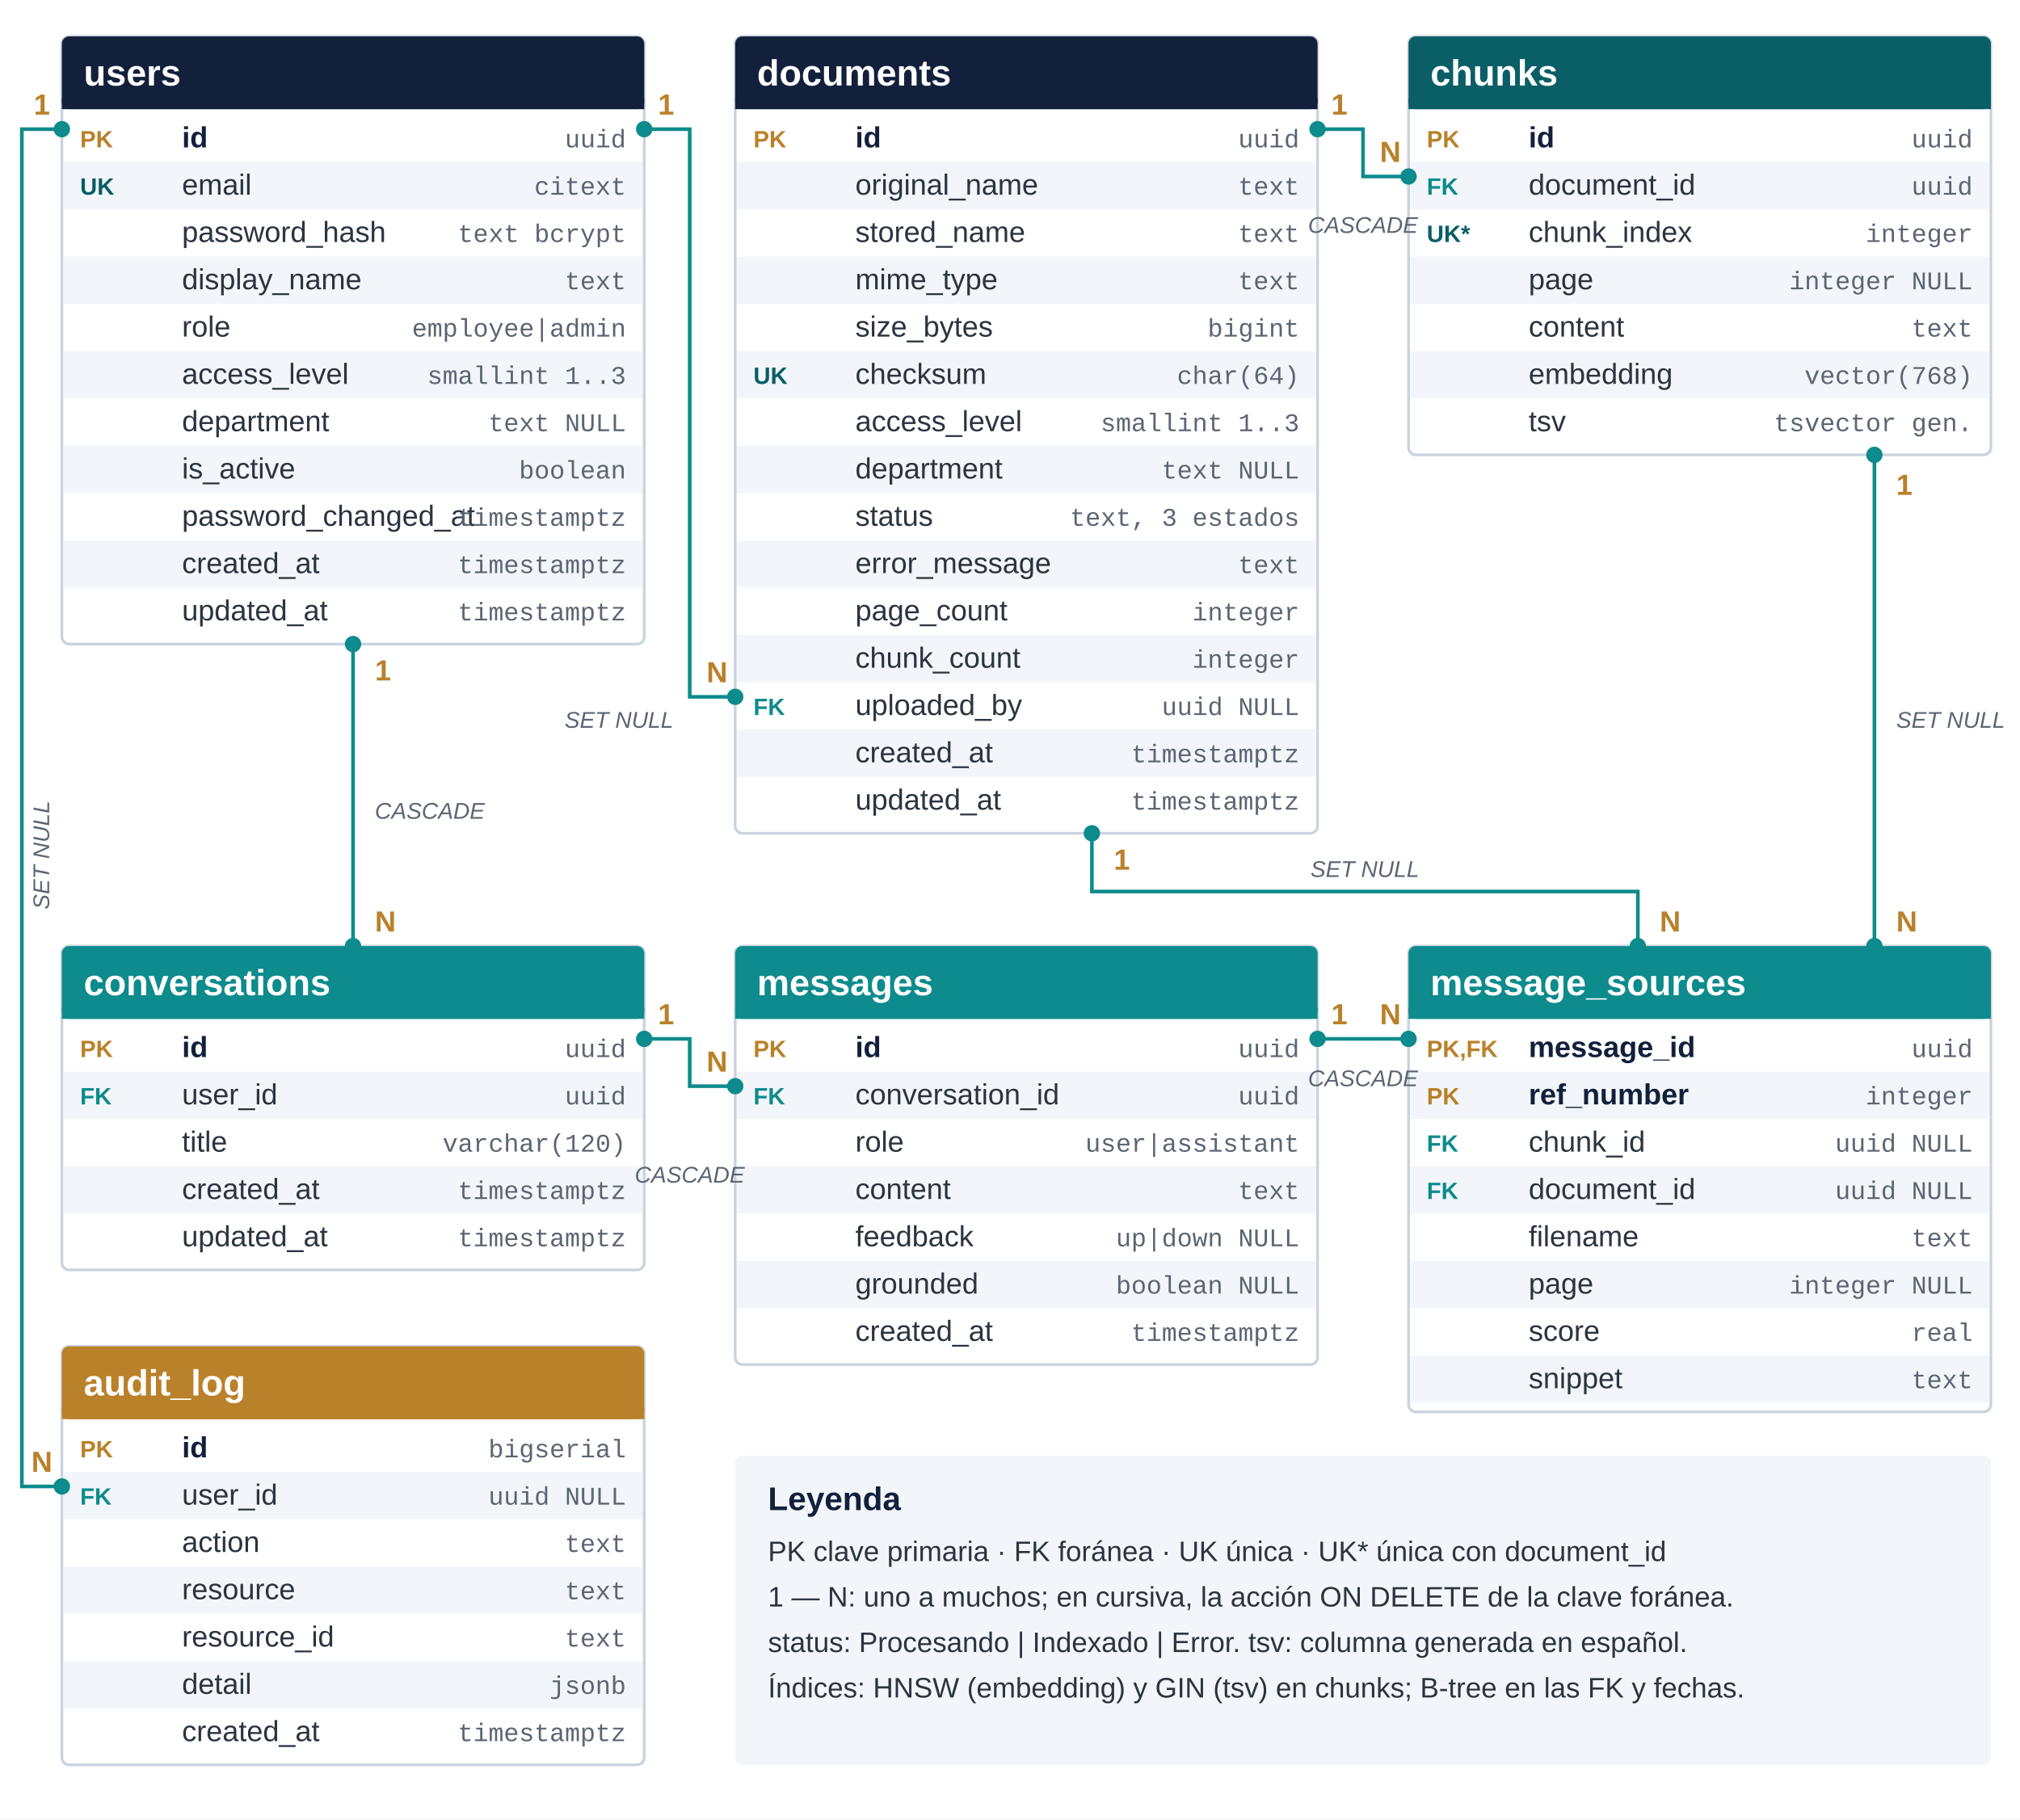
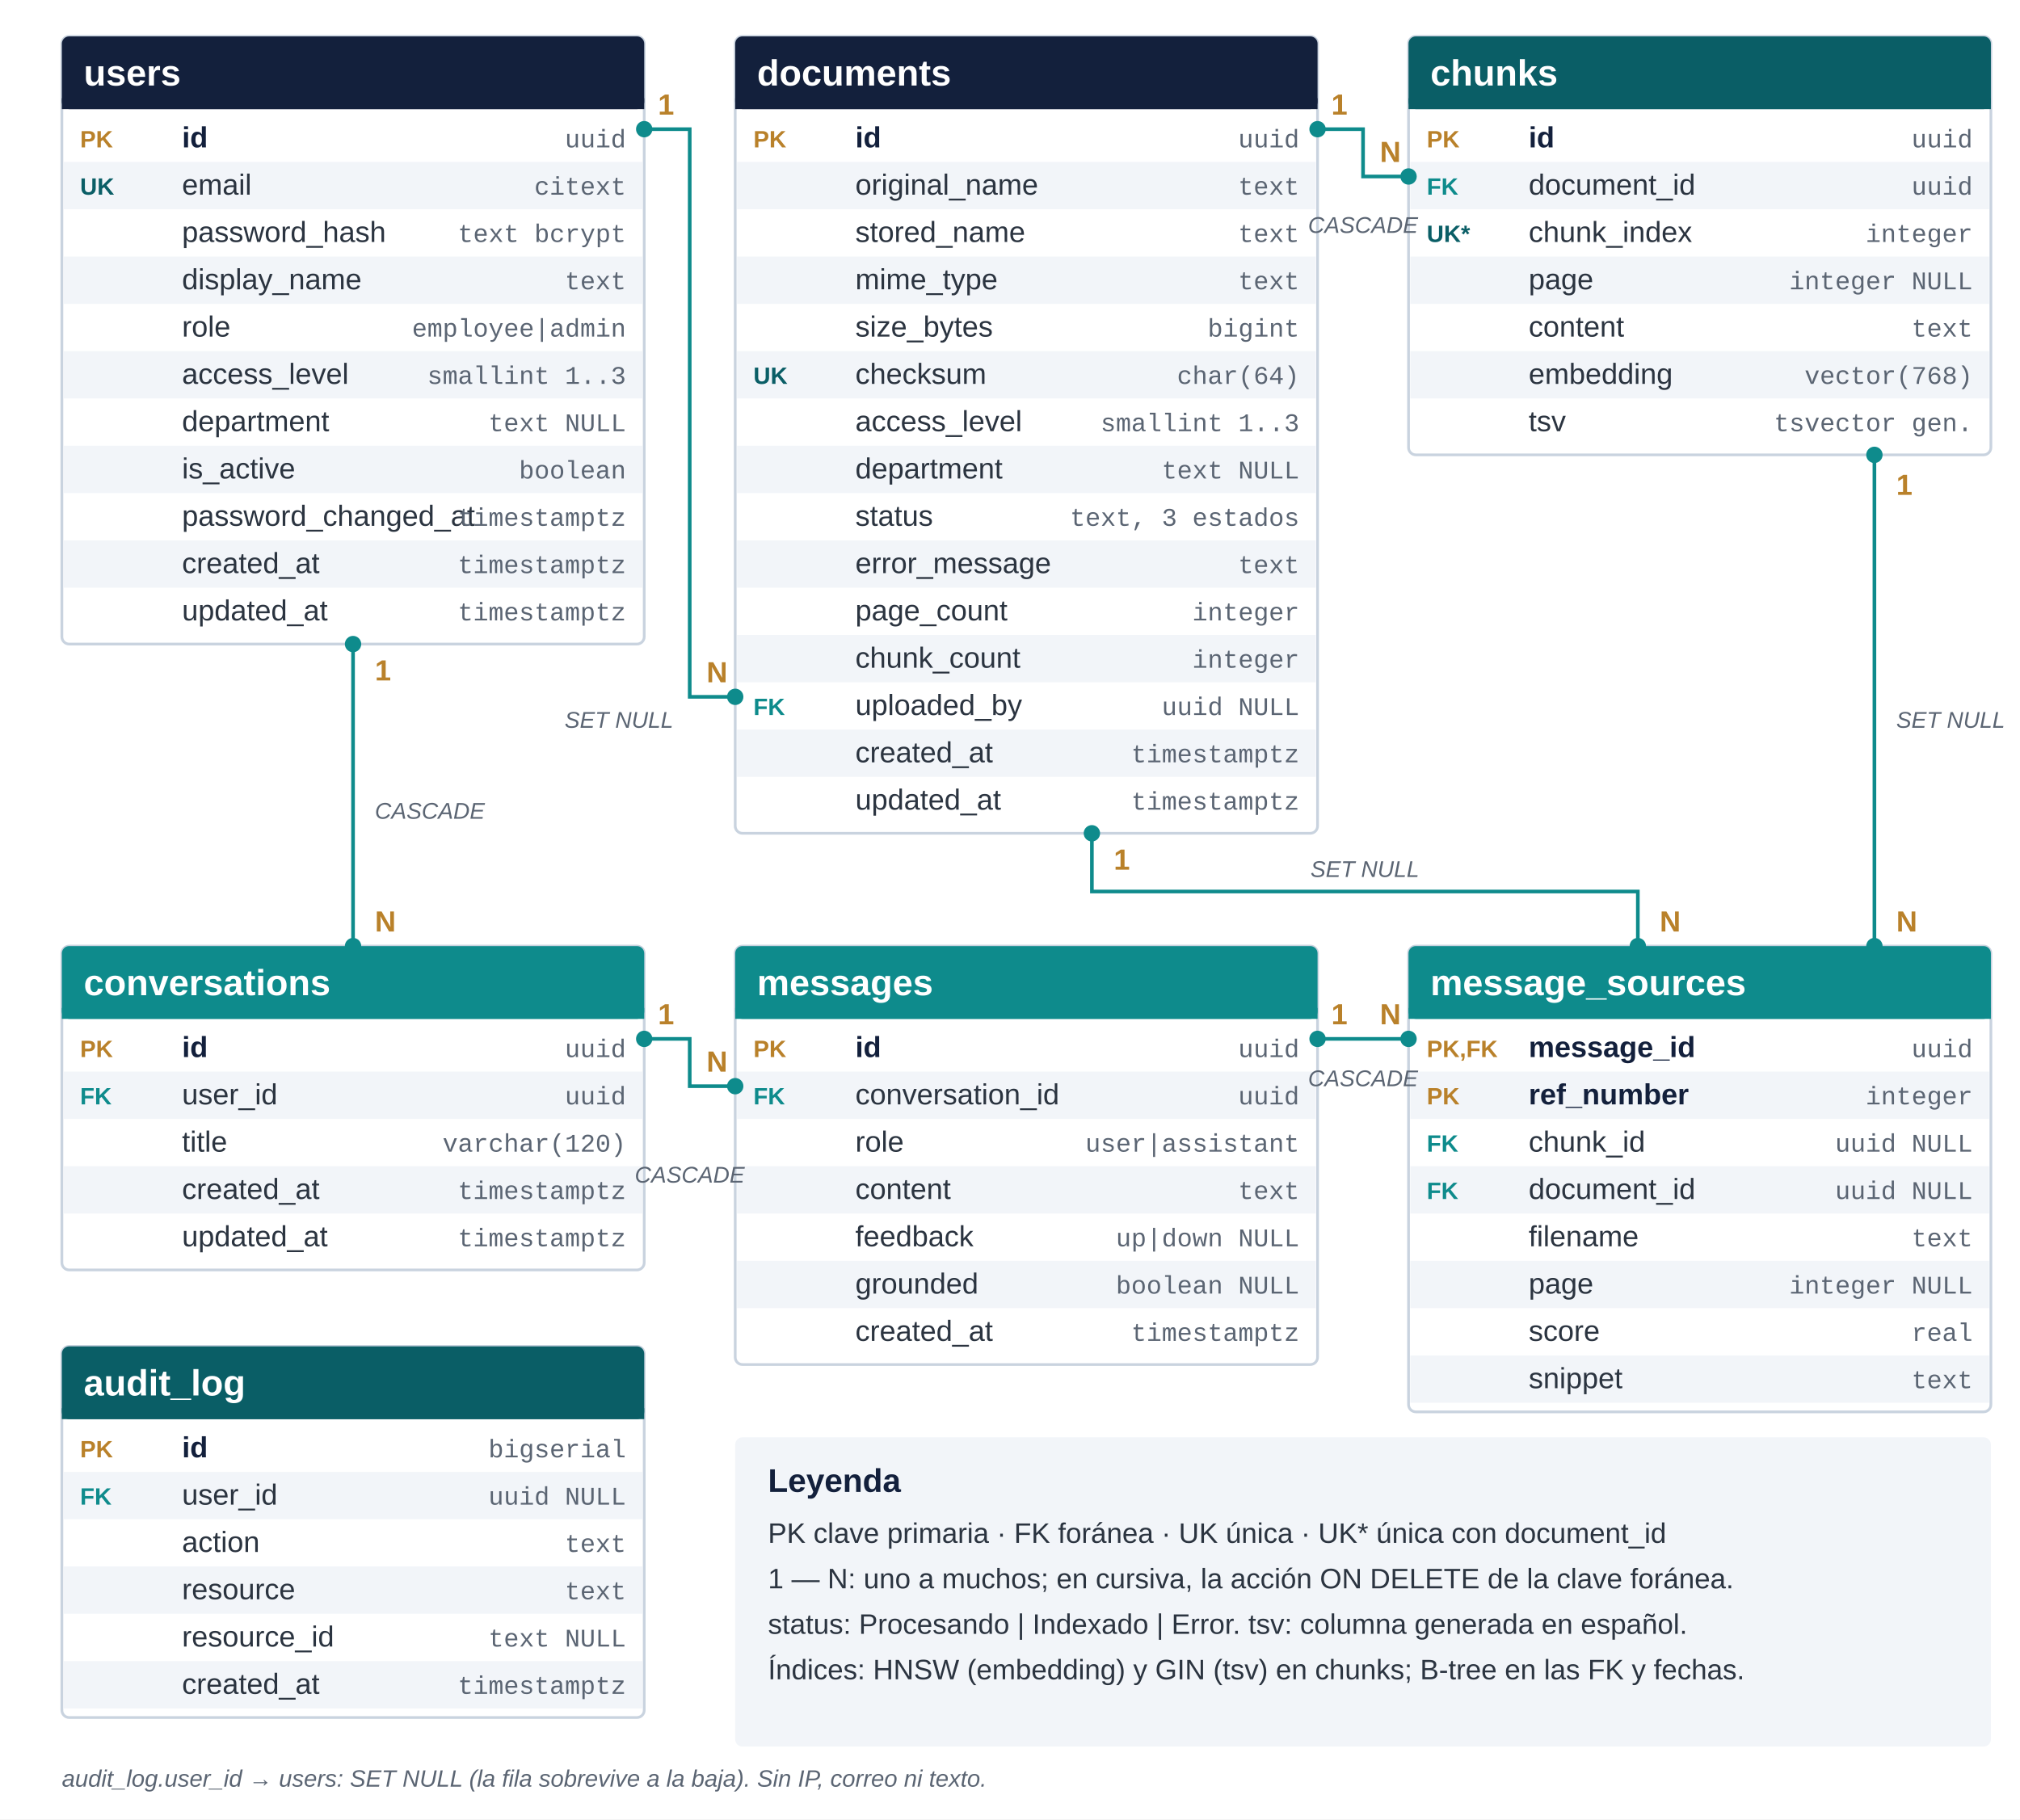
<svg xmlns="http://www.w3.org/2000/svg" viewBox="0 0 1110 1000" width="1110" height="1000">
  <defs>
    <marker id="ah-0a5e66" viewBox="0 0 10 10" refX="9" refY="5" markerWidth="7" markerHeight="7" orient="auto-start-reverse">
      <path d="M0 0 L10 5 L0 10 z" fill="#0a5e66" />
    </marker>
    <marker id="ah-b9812a" viewBox="0 0 10 10" refX="9" refY="5" markerWidth="7" markerHeight="7" orient="auto-start-reverse">
      <path d="M0 0 L10 5 L0 10 z" fill="#b9812a" />
    </marker>
    <marker id="ah-5b6573" viewBox="0 0 10 10" refX="9" refY="5" markerWidth="7" markerHeight="7" orient="auto-start-reverse">
      <path d="M0 0 L10 5 L0 10 z" fill="#5b6573" />
    </marker>
    <marker id="ah-0e8b8c" viewBox="0 0 10 10" refX="9" refY="5" markerWidth="7" markerHeight="7" orient="auto-start-reverse">
      <path d="M0 0 L10 5 L0 10 z" fill="#0e8b8c" />
    </marker>
    <marker id="ah-13203c" viewBox="0 0 10 10" refX="9" refY="5" markerWidth="7" markerHeight="7" orient="auto-start-reverse">
      <path d="M0 0 L10 5 L0 10 z" fill="#13203c" />
    </marker>
  </defs>
  <rect width="100%" height="100%" fill="#ffffff" />
  <rect x="34" y="20" width="320" height="334" rx="4" fill="#ffffff" stroke="#c9d3df" stroke-width="1.5" />
  <rect x="34" y="20" width="320" height="40" rx="4" fill="#13203c" />
  <rect x="34" y="54" width="320" height="6" fill="#13203c" />
  <text x="46" y="47" font-family="Calibri, Carlito, Arial, sans-serif" font-size="20" fill="#ffffff" font-weight="bold" text-anchor="start">users</text>
  <text x="44" y="81" font-family="Calibri, Carlito, Arial, sans-serif" font-size="13" fill="#b9812a" font-weight="bold" text-anchor="start">PK</text>
  <text x="100" y="81" font-family="Calibri, Carlito, Arial, sans-serif" font-size="16" fill="#13203c" font-weight="bold" text-anchor="start">id</text>
  <text x="344" y="81" font-family="Consolas, 'Courier New', monospace" font-size="14" fill="#5b6573" font-weight="normal" text-anchor="end">uuid</text>
  <rect x="35" y="89" width="318" height="26" rx="0" fill="#f2f5f9" />
  <text x="44" y="107" font-family="Calibri, Carlito, Arial, sans-serif" font-size="13" fill="#0a5e66" font-weight="bold" text-anchor="start">UK</text>
  <text x="100" y="107" font-family="Calibri, Carlito, Arial, sans-serif" font-size="16" fill="#2b3440" font-weight="normal" text-anchor="start">email</text>
  <text x="344" y="107" font-family="Consolas, 'Courier New', monospace" font-size="14" fill="#5b6573" font-weight="normal" text-anchor="end">citext</text>
  <text x="100" y="133" font-family="Calibri, Carlito, Arial, sans-serif" font-size="16" fill="#2b3440" font-weight="normal" text-anchor="start">password_hash</text>
  <text x="344" y="133" font-family="Consolas, 'Courier New', monospace" font-size="14" fill="#5b6573" font-weight="normal" text-anchor="end">text bcrypt</text>
  <rect x="35" y="141" width="318" height="26" rx="0" fill="#f2f5f9" />
  <text x="100" y="159" font-family="Calibri, Carlito, Arial, sans-serif" font-size="16" fill="#2b3440" font-weight="normal" text-anchor="start">display_name</text>
  <text x="344" y="159" font-family="Consolas, 'Courier New', monospace" font-size="14" fill="#5b6573" font-weight="normal" text-anchor="end">text</text>
  <text x="100" y="185" font-family="Calibri, Carlito, Arial, sans-serif" font-size="16" fill="#2b3440" font-weight="normal" text-anchor="start">role</text>
  <text x="344" y="185" font-family="Consolas, 'Courier New', monospace" font-size="14" fill="#5b6573" font-weight="normal" text-anchor="end">employee|admin</text>
  <rect x="35" y="193" width="318" height="26" rx="0" fill="#f2f5f9" />
  <text x="100" y="211" font-family="Calibri, Carlito, Arial, sans-serif" font-size="16" fill="#2b3440" font-weight="normal" text-anchor="start">access_level</text>
  <text x="344" y="211" font-family="Consolas, 'Courier New', monospace" font-size="14" fill="#5b6573" font-weight="normal" text-anchor="end">smallint 1..3</text>
  <text x="100" y="237" font-family="Calibri, Carlito, Arial, sans-serif" font-size="16" fill="#2b3440" font-weight="normal" text-anchor="start">department</text>
  <text x="344" y="237" font-family="Consolas, 'Courier New', monospace" font-size="14" fill="#5b6573" font-weight="normal" text-anchor="end">text NULL</text>
  <rect x="35" y="245" width="318" height="26" rx="0" fill="#f2f5f9" />
  <text x="100" y="263" font-family="Calibri, Carlito, Arial, sans-serif" font-size="16" fill="#2b3440" font-weight="normal" text-anchor="start">is_active</text>
  <text x="344" y="263" font-family="Consolas, 'Courier New', monospace" font-size="14" fill="#5b6573" font-weight="normal" text-anchor="end">boolean</text>
  <text x="100" y="289" font-family="Calibri, Carlito, Arial, sans-serif" font-size="16" fill="#2b3440" font-weight="normal" text-anchor="start">password_changed_at</text>
  <text x="344" y="289" font-family="Consolas, 'Courier New', monospace" font-size="14" fill="#5b6573" font-weight="normal" text-anchor="end">timestamptz</text>
  <rect x="35" y="297" width="318" height="26" rx="0" fill="#f2f5f9" />
  <text x="100" y="315" font-family="Calibri, Carlito, Arial, sans-serif" font-size="16" fill="#2b3440" font-weight="normal" text-anchor="start">created_at</text>
  <text x="344" y="315" font-family="Consolas, 'Courier New', monospace" font-size="14" fill="#5b6573" font-weight="normal" text-anchor="end">timestamptz</text>
  <text x="100" y="341" font-family="Calibri, Carlito, Arial, sans-serif" font-size="16" fill="#2b3440" font-weight="normal" text-anchor="start">updated_at</text>
  <text x="344" y="341" font-family="Consolas, 'Courier New', monospace" font-size="14" fill="#5b6573" font-weight="normal" text-anchor="end">timestamptz</text>
  <rect x="404" y="20" width="320" height="438" rx="4" fill="#ffffff" stroke="#c9d3df" stroke-width="1.5" />
  <rect x="404" y="20" width="320" height="40" rx="4" fill="#13203c" />
  <rect x="404" y="54" width="320" height="6" fill="#13203c" />
  <text x="416" y="47" font-family="Calibri, Carlito, Arial, sans-serif" font-size="20" fill="#ffffff" font-weight="bold" text-anchor="start">documents</text>
  <text x="414" y="81" font-family="Calibri, Carlito, Arial, sans-serif" font-size="13" fill="#b9812a" font-weight="bold" text-anchor="start">PK</text>
  <text x="470" y="81" font-family="Calibri, Carlito, Arial, sans-serif" font-size="16" fill="#13203c" font-weight="bold" text-anchor="start">id</text>
  <text x="714" y="81" font-family="Consolas, 'Courier New', monospace" font-size="14" fill="#5b6573" font-weight="normal" text-anchor="end">uuid</text>
  <rect x="405" y="89" width="318" height="26" rx="0" fill="#f2f5f9" />
  <text x="470" y="107" font-family="Calibri, Carlito, Arial, sans-serif" font-size="16" fill="#2b3440" font-weight="normal" text-anchor="start">original_name</text>
  <text x="714" y="107" font-family="Consolas, 'Courier New', monospace" font-size="14" fill="#5b6573" font-weight="normal" text-anchor="end">text</text>
  <text x="470" y="133" font-family="Calibri, Carlito, Arial, sans-serif" font-size="16" fill="#2b3440" font-weight="normal" text-anchor="start">stored_name</text>
  <text x="714" y="133" font-family="Consolas, 'Courier New', monospace" font-size="14" fill="#5b6573" font-weight="normal" text-anchor="end">text</text>
  <rect x="405" y="141" width="318" height="26" rx="0" fill="#f2f5f9" />
  <text x="470" y="159" font-family="Calibri, Carlito, Arial, sans-serif" font-size="16" fill="#2b3440" font-weight="normal" text-anchor="start">mime_type</text>
  <text x="714" y="159" font-family="Consolas, 'Courier New', monospace" font-size="14" fill="#5b6573" font-weight="normal" text-anchor="end">text</text>
  <text x="470" y="185" font-family="Calibri, Carlito, Arial, sans-serif" font-size="16" fill="#2b3440" font-weight="normal" text-anchor="start">size_bytes</text>
  <text x="714" y="185" font-family="Consolas, 'Courier New', monospace" font-size="14" fill="#5b6573" font-weight="normal" text-anchor="end">bigint</text>
  <rect x="405" y="193" width="318" height="26" rx="0" fill="#f2f5f9" />
  <text x="414" y="211" font-family="Calibri, Carlito, Arial, sans-serif" font-size="13" fill="#0a5e66" font-weight="bold" text-anchor="start">UK</text>
  <text x="470" y="211" font-family="Calibri, Carlito, Arial, sans-serif" font-size="16" fill="#2b3440" font-weight="normal" text-anchor="start">checksum</text>
  <text x="714" y="211" font-family="Consolas, 'Courier New', monospace" font-size="14" fill="#5b6573" font-weight="normal" text-anchor="end">char(64)</text>
  <text x="470" y="237" font-family="Calibri, Carlito, Arial, sans-serif" font-size="16" fill="#2b3440" font-weight="normal" text-anchor="start">access_level</text>
  <text x="714" y="237" font-family="Consolas, 'Courier New', monospace" font-size="14" fill="#5b6573" font-weight="normal" text-anchor="end">smallint 1..3</text>
  <rect x="405" y="245" width="318" height="26" rx="0" fill="#f2f5f9" />
  <text x="470" y="263" font-family="Calibri, Carlito, Arial, sans-serif" font-size="16" fill="#2b3440" font-weight="normal" text-anchor="start">department</text>
  <text x="714" y="263" font-family="Consolas, 'Courier New', monospace" font-size="14" fill="#5b6573" font-weight="normal" text-anchor="end">text NULL</text>
  <text x="470" y="289" font-family="Calibri, Carlito, Arial, sans-serif" font-size="16" fill="#2b3440" font-weight="normal" text-anchor="start">status</text>
  <text x="714" y="289" font-family="Consolas, 'Courier New', monospace" font-size="14" fill="#5b6573" font-weight="normal" text-anchor="end">text, 3 estados</text>
  <rect x="405" y="297" width="318" height="26" rx="0" fill="#f2f5f9" />
  <text x="470" y="315" font-family="Calibri, Carlito, Arial, sans-serif" font-size="16" fill="#2b3440" font-weight="normal" text-anchor="start">error_message</text>
  <text x="714" y="315" font-family="Consolas, 'Courier New', monospace" font-size="14" fill="#5b6573" font-weight="normal" text-anchor="end">text</text>
  <text x="470" y="341" font-family="Calibri, Carlito, Arial, sans-serif" font-size="16" fill="#2b3440" font-weight="normal" text-anchor="start">page_count</text>
  <text x="714" y="341" font-family="Consolas, 'Courier New', monospace" font-size="14" fill="#5b6573" font-weight="normal" text-anchor="end">integer</text>
  <rect x="405" y="349" width="318" height="26" rx="0" fill="#f2f5f9" />
  <text x="470" y="367" font-family="Calibri, Carlito, Arial, sans-serif" font-size="16" fill="#2b3440" font-weight="normal" text-anchor="start">chunk_count</text>
  <text x="714" y="367" font-family="Consolas, 'Courier New', monospace" font-size="14" fill="#5b6573" font-weight="normal" text-anchor="end">integer</text>
  <text x="414" y="393" font-family="Calibri, Carlito, Arial, sans-serif" font-size="13" fill="#0e8b8c" font-weight="bold" text-anchor="start">FK</text>
  <text x="470" y="393" font-family="Calibri, Carlito, Arial, sans-serif" font-size="16" fill="#2b3440" font-weight="normal" text-anchor="start">uploaded_by</text>
  <text x="714" y="393" font-family="Consolas, 'Courier New', monospace" font-size="14" fill="#5b6573" font-weight="normal" text-anchor="end">uuid NULL</text>
  <rect x="405" y="401" width="318" height="26" rx="0" fill="#f2f5f9" />
  <text x="470" y="419" font-family="Calibri, Carlito, Arial, sans-serif" font-size="16" fill="#2b3440" font-weight="normal" text-anchor="start">created_at</text>
  <text x="714" y="419" font-family="Consolas, 'Courier New', monospace" font-size="14" fill="#5b6573" font-weight="normal" text-anchor="end">timestamptz</text>
  <text x="470" y="445" font-family="Calibri, Carlito, Arial, sans-serif" font-size="16" fill="#2b3440" font-weight="normal" text-anchor="start">updated_at</text>
  <text x="714" y="445" font-family="Consolas, 'Courier New', monospace" font-size="14" fill="#5b6573" font-weight="normal" text-anchor="end">timestamptz</text>
  <rect x="774" y="20" width="320" height="230" rx="4" fill="#ffffff" stroke="#c9d3df" stroke-width="1.5" />
  <rect x="774" y="20" width="320" height="40" rx="4" fill="#0a5e66" />
  <rect x="774" y="54" width="320" height="6" fill="#0a5e66" />
  <text x="786" y="47" font-family="Calibri, Carlito, Arial, sans-serif" font-size="20" fill="#ffffff" font-weight="bold" text-anchor="start">chunks</text>
  <text x="784" y="81" font-family="Calibri, Carlito, Arial, sans-serif" font-size="13" fill="#b9812a" font-weight="bold" text-anchor="start">PK</text>
  <text x="840" y="81" font-family="Calibri, Carlito, Arial, sans-serif" font-size="16" fill="#13203c" font-weight="bold" text-anchor="start">id</text>
  <text x="1084" y="81" font-family="Consolas, 'Courier New', monospace" font-size="14" fill="#5b6573" font-weight="normal" text-anchor="end">uuid</text>
  <rect x="775" y="89" width="318" height="26" rx="0" fill="#f2f5f9" />
  <text x="784" y="107" font-family="Calibri, Carlito, Arial, sans-serif" font-size="13" fill="#0e8b8c" font-weight="bold" text-anchor="start">FK</text>
  <text x="840" y="107" font-family="Calibri, Carlito, Arial, sans-serif" font-size="16" fill="#2b3440" font-weight="normal" text-anchor="start">document_id</text>
  <text x="1084" y="107" font-family="Consolas, 'Courier New', monospace" font-size="14" fill="#5b6573" font-weight="normal" text-anchor="end">uuid</text>
  <text x="784" y="133" font-family="Calibri, Carlito, Arial, sans-serif" font-size="13" fill="#0a5e66" font-weight="bold" text-anchor="start">UK*</text>
  <text x="840" y="133" font-family="Calibri, Carlito, Arial, sans-serif" font-size="16" fill="#2b3440" font-weight="normal" text-anchor="start">chunk_index</text>
  <text x="1084" y="133" font-family="Consolas, 'Courier New', monospace" font-size="14" fill="#5b6573" font-weight="normal" text-anchor="end">integer</text>
  <rect x="775" y="141" width="318" height="26" rx="0" fill="#f2f5f9" />
  <text x="840" y="159" font-family="Calibri, Carlito, Arial, sans-serif" font-size="16" fill="#2b3440" font-weight="normal" text-anchor="start">page</text>
  <text x="1084" y="159" font-family="Consolas, 'Courier New', monospace" font-size="14" fill="#5b6573" font-weight="normal" text-anchor="end">integer NULL</text>
  <text x="840" y="185" font-family="Calibri, Carlito, Arial, sans-serif" font-size="16" fill="#2b3440" font-weight="normal" text-anchor="start">content</text>
  <text x="1084" y="185" font-family="Consolas, 'Courier New', monospace" font-size="14" fill="#5b6573" font-weight="normal" text-anchor="end">text</text>
  <rect x="775" y="193" width="318" height="26" rx="0" fill="#f2f5f9" />
  <text x="840" y="211" font-family="Calibri, Carlito, Arial, sans-serif" font-size="16" fill="#2b3440" font-weight="normal" text-anchor="start">embedding</text>
  <text x="1084" y="211" font-family="Consolas, 'Courier New', monospace" font-size="14" fill="#5b6573" font-weight="normal" text-anchor="end">vector(768)</text>
  <text x="840" y="237" font-family="Calibri, Carlito, Arial, sans-serif" font-size="16" fill="#2b3440" font-weight="normal" text-anchor="start">tsv</text>
  <text x="1084" y="237" font-family="Consolas, 'Courier New', monospace" font-size="14" fill="#5b6573" font-weight="normal" text-anchor="end">tsvector gen.</text>
  <rect x="34" y="520" width="320" height="178" rx="4" fill="#ffffff" stroke="#c9d3df" stroke-width="1.5" />
  <rect x="34" y="520" width="320" height="40" rx="4" fill="#0e8b8c" />
  <rect x="34" y="554" width="320" height="6" fill="#0e8b8c" />
  <text x="46" y="547" font-family="Calibri, Carlito, Arial, sans-serif" font-size="20" fill="#ffffff" font-weight="bold" text-anchor="start">conversations</text>
  <text x="44" y="581" font-family="Calibri, Carlito, Arial, sans-serif" font-size="13" fill="#b9812a" font-weight="bold" text-anchor="start">PK</text>
  <text x="100" y="581" font-family="Calibri, Carlito, Arial, sans-serif" font-size="16" fill="#13203c" font-weight="bold" text-anchor="start">id</text>
  <text x="344" y="581" font-family="Consolas, 'Courier New', monospace" font-size="14" fill="#5b6573" font-weight="normal" text-anchor="end">uuid</text>
  <rect x="35" y="589" width="318" height="26" rx="0" fill="#f2f5f9" />
  <text x="44" y="607" font-family="Calibri, Carlito, Arial, sans-serif" font-size="13" fill="#0e8b8c" font-weight="bold" text-anchor="start">FK</text>
  <text x="100" y="607" font-family="Calibri, Carlito, Arial, sans-serif" font-size="16" fill="#2b3440" font-weight="normal" text-anchor="start">user_id</text>
  <text x="344" y="607" font-family="Consolas, 'Courier New', monospace" font-size="14" fill="#5b6573" font-weight="normal" text-anchor="end">uuid</text>
  <text x="100" y="633" font-family="Calibri, Carlito, Arial, sans-serif" font-size="16" fill="#2b3440" font-weight="normal" text-anchor="start">title</text>
  <text x="344" y="633" font-family="Consolas, 'Courier New', monospace" font-size="14" fill="#5b6573" font-weight="normal" text-anchor="end">varchar(120)</text>
  <rect x="35" y="641" width="318" height="26" rx="0" fill="#f2f5f9" />
  <text x="100" y="659" font-family="Calibri, Carlito, Arial, sans-serif" font-size="16" fill="#2b3440" font-weight="normal" text-anchor="start">created_at</text>
  <text x="344" y="659" font-family="Consolas, 'Courier New', monospace" font-size="14" fill="#5b6573" font-weight="normal" text-anchor="end">timestamptz</text>
  <text x="100" y="685" font-family="Calibri, Carlito, Arial, sans-serif" font-size="16" fill="#2b3440" font-weight="normal" text-anchor="start">updated_at</text>
  <text x="344" y="685" font-family="Consolas, 'Courier New', monospace" font-size="14" fill="#5b6573" font-weight="normal" text-anchor="end">timestamptz</text>
  <rect x="404" y="520" width="320" height="230" rx="4" fill="#ffffff" stroke="#c9d3df" stroke-width="1.5" />
  <rect x="404" y="520" width="320" height="40" rx="4" fill="#0e8b8c" />
  <rect x="404" y="554" width="320" height="6" fill="#0e8b8c" />
  <text x="416" y="547" font-family="Calibri, Carlito, Arial, sans-serif" font-size="20" fill="#ffffff" font-weight="bold" text-anchor="start">messages</text>
  <text x="414" y="581" font-family="Calibri, Carlito, Arial, sans-serif" font-size="13" fill="#b9812a" font-weight="bold" text-anchor="start">PK</text>
  <text x="470" y="581" font-family="Calibri, Carlito, Arial, sans-serif" font-size="16" fill="#13203c" font-weight="bold" text-anchor="start">id</text>
  <text x="714" y="581" font-family="Consolas, 'Courier New', monospace" font-size="14" fill="#5b6573" font-weight="normal" text-anchor="end">uuid</text>
  <rect x="405" y="589" width="318" height="26" rx="0" fill="#f2f5f9" />
  <text x="414" y="607" font-family="Calibri, Carlito, Arial, sans-serif" font-size="13" fill="#0e8b8c" font-weight="bold" text-anchor="start">FK</text>
  <text x="470" y="607" font-family="Calibri, Carlito, Arial, sans-serif" font-size="16" fill="#2b3440" font-weight="normal" text-anchor="start">conversation_id</text>
  <text x="714" y="607" font-family="Consolas, 'Courier New', monospace" font-size="14" fill="#5b6573" font-weight="normal" text-anchor="end">uuid</text>
  <text x="470" y="633" font-family="Calibri, Carlito, Arial, sans-serif" font-size="16" fill="#2b3440" font-weight="normal" text-anchor="start">role</text>
  <text x="714" y="633" font-family="Consolas, 'Courier New', monospace" font-size="14" fill="#5b6573" font-weight="normal" text-anchor="end">user|assistant</text>
  <rect x="405" y="641" width="318" height="26" rx="0" fill="#f2f5f9" />
  <text x="470" y="659" font-family="Calibri, Carlito, Arial, sans-serif" font-size="16" fill="#2b3440" font-weight="normal" text-anchor="start">content</text>
  <text x="714" y="659" font-family="Consolas, 'Courier New', monospace" font-size="14" fill="#5b6573" font-weight="normal" text-anchor="end">text</text>
  <text x="470" y="685" font-family="Calibri, Carlito, Arial, sans-serif" font-size="16" fill="#2b3440" font-weight="normal" text-anchor="start">feedback</text>
  <text x="714" y="685" font-family="Consolas, 'Courier New', monospace" font-size="14" fill="#5b6573" font-weight="normal" text-anchor="end">up|down NULL</text>
  <rect x="405" y="693" width="318" height="26" rx="0" fill="#f2f5f9" />
  <text x="470" y="711" font-family="Calibri, Carlito, Arial, sans-serif" font-size="16" fill="#2b3440" font-weight="normal" text-anchor="start">grounded</text>
  <text x="714" y="711" font-family="Consolas, 'Courier New', monospace" font-size="14" fill="#5b6573" font-weight="normal" text-anchor="end">boolean NULL</text>
  <text x="470" y="737" font-family="Calibri, Carlito, Arial, sans-serif" font-size="16" fill="#2b3440" font-weight="normal" text-anchor="start">created_at</text>
  <text x="714" y="737" font-family="Consolas, 'Courier New', monospace" font-size="14" fill="#5b6573" font-weight="normal" text-anchor="end">timestamptz</text>
  <rect x="774" y="520" width="320" height="256" rx="4" fill="#ffffff" stroke="#c9d3df" stroke-width="1.5" />
  <rect x="774" y="520" width="320" height="40" rx="4" fill="#0e8b8c" />
  <rect x="774" y="554" width="320" height="6" fill="#0e8b8c" />
  <text x="786" y="547" font-family="Calibri, Carlito, Arial, sans-serif" font-size="20" fill="#ffffff" font-weight="bold" text-anchor="start">message_sources</text>
  <text x="784" y="581" font-family="Calibri, Carlito, Arial, sans-serif" font-size="13" fill="#b9812a" font-weight="bold" text-anchor="start">PK,FK</text>
  <text x="840" y="581" font-family="Calibri, Carlito, Arial, sans-serif" font-size="16" fill="#13203c" font-weight="bold" text-anchor="start">message_id</text>
  <text x="1084" y="581" font-family="Consolas, 'Courier New', monospace" font-size="14" fill="#5b6573" font-weight="normal" text-anchor="end">uuid</text>
  <rect x="775" y="589" width="318" height="26" rx="0" fill="#f2f5f9" />
  <text x="784" y="607" font-family="Calibri, Carlito, Arial, sans-serif" font-size="13" fill="#b9812a" font-weight="bold" text-anchor="start">PK</text>
  <text x="840" y="607" font-family="Calibri, Carlito, Arial, sans-serif" font-size="16" fill="#13203c" font-weight="bold" text-anchor="start">ref_number</text>
  <text x="1084" y="607" font-family="Consolas, 'Courier New', monospace" font-size="14" fill="#5b6573" font-weight="normal" text-anchor="end">integer</text>
  <text x="784" y="633" font-family="Calibri, Carlito, Arial, sans-serif" font-size="13" fill="#0e8b8c" font-weight="bold" text-anchor="start">FK</text>
  <text x="840" y="633" font-family="Calibri, Carlito, Arial, sans-serif" font-size="16" fill="#2b3440" font-weight="normal" text-anchor="start">chunk_id</text>
  <text x="1084" y="633" font-family="Consolas, 'Courier New', monospace" font-size="14" fill="#5b6573" font-weight="normal" text-anchor="end">uuid NULL</text>
  <rect x="775" y="641" width="318" height="26" rx="0" fill="#f2f5f9" />
  <text x="784" y="659" font-family="Calibri, Carlito, Arial, sans-serif" font-size="13" fill="#0e8b8c" font-weight="bold" text-anchor="start">FK</text>
  <text x="840" y="659" font-family="Calibri, Carlito, Arial, sans-serif" font-size="16" fill="#2b3440" font-weight="normal" text-anchor="start">document_id</text>
  <text x="1084" y="659" font-family="Consolas, 'Courier New', monospace" font-size="14" fill="#5b6573" font-weight="normal" text-anchor="end">uuid NULL</text>
  <text x="840" y="685" font-family="Calibri, Carlito, Arial, sans-serif" font-size="16" fill="#2b3440" font-weight="normal" text-anchor="start">filename</text>
  <text x="1084" y="685" font-family="Consolas, 'Courier New', monospace" font-size="14" fill="#5b6573" font-weight="normal" text-anchor="end">text</text>
  <rect x="775" y="693" width="318" height="26" rx="0" fill="#f2f5f9" />
  <text x="840" y="711" font-family="Calibri, Carlito, Arial, sans-serif" font-size="16" fill="#2b3440" font-weight="normal" text-anchor="start">page</text>
  <text x="1084" y="711" font-family="Consolas, 'Courier New', monospace" font-size="14" fill="#5b6573" font-weight="normal" text-anchor="end">integer NULL</text>
  <text x="840" y="737" font-family="Calibri, Carlito, Arial, sans-serif" font-size="16" fill="#2b3440" font-weight="normal" text-anchor="start">score</text>
  <text x="1084" y="737" font-family="Consolas, 'Courier New', monospace" font-size="14" fill="#5b6573" font-weight="normal" text-anchor="end">real</text>
  <rect x="775" y="745" width="318" height="26" rx="0" fill="#f2f5f9" />
  <text x="840" y="763" font-family="Calibri, Carlito, Arial, sans-serif" font-size="16" fill="#2b3440" font-weight="normal" text-anchor="start">snippet</text>
  <text x="1084" y="763" font-family="Consolas, 'Courier New', monospace" font-size="14" fill="#5b6573" font-weight="normal" text-anchor="end">text</text>
-   <rect x="34" y="740" width="320" height="230" rx="4" fill="#ffffff" stroke="#c9d3df" stroke-width="1.5" />
-   <rect x="34" y="740" width="320" height="40" rx="4" fill="#b9812a" />
-   <rect x="34" y="774" width="320" height="6" fill="#b9812a" />
+   <rect x="34" y="740" width="320" height="204" rx="4" fill="#ffffff" stroke="#c9d3df" stroke-width="1.5" />
+   <rect x="34" y="740" width="320" height="40" rx="4" fill="#0a5e66" />
+   <rect x="34" y="774" width="320" height="6" fill="#0a5e66" />
  <text x="46" y="767" font-family="Calibri, Carlito, Arial, sans-serif" font-size="20" fill="#ffffff" font-weight="bold" text-anchor="start">audit_log</text>
  <text x="44" y="801" font-family="Calibri, Carlito, Arial, sans-serif" font-size="13" fill="#b9812a" font-weight="bold" text-anchor="start">PK</text>
  <text x="100" y="801" font-family="Calibri, Carlito, Arial, sans-serif" font-size="16" fill="#13203c" font-weight="bold" text-anchor="start">id</text>
  <text x="344" y="801" font-family="Consolas, 'Courier New', monospace" font-size="14" fill="#5b6573" font-weight="normal" text-anchor="end">bigserial</text>
  <rect x="35" y="809" width="318" height="26" rx="0" fill="#f2f5f9" />
  <text x="44" y="827" font-family="Calibri, Carlito, Arial, sans-serif" font-size="13" fill="#0e8b8c" font-weight="bold" text-anchor="start">FK</text>
  <text x="100" y="827" font-family="Calibri, Carlito, Arial, sans-serif" font-size="16" fill="#2b3440" font-weight="normal" text-anchor="start">user_id</text>
  <text x="344" y="827" font-family="Consolas, 'Courier New', monospace" font-size="14" fill="#5b6573" font-weight="normal" text-anchor="end">uuid NULL</text>
  <text x="100" y="853" font-family="Calibri, Carlito, Arial, sans-serif" font-size="16" fill="#2b3440" font-weight="normal" text-anchor="start">action</text>
  <text x="344" y="853" font-family="Consolas, 'Courier New', monospace" font-size="14" fill="#5b6573" font-weight="normal" text-anchor="end">text</text>
  <rect x="35" y="861" width="318" height="26" rx="0" fill="#f2f5f9" />
  <text x="100" y="879" font-family="Calibri, Carlito, Arial, sans-serif" font-size="16" fill="#2b3440" font-weight="normal" text-anchor="start">resource</text>
  <text x="344" y="879" font-family="Consolas, 'Courier New', monospace" font-size="14" fill="#5b6573" font-weight="normal" text-anchor="end">text</text>
  <text x="100" y="905" font-family="Calibri, Carlito, Arial, sans-serif" font-size="16" fill="#2b3440" font-weight="normal" text-anchor="start">resource_id</text>
-   <text x="344" y="905" font-family="Consolas, 'Courier New', monospace" font-size="14" fill="#5b6573" font-weight="normal" text-anchor="end">text</text>
+   <text x="344" y="905" font-family="Consolas, 'Courier New', monospace" font-size="14" fill="#5b6573" font-weight="normal" text-anchor="end">text NULL</text>
  <rect x="35" y="913" width="318" height="26" rx="0" fill="#f2f5f9" />
-   <text x="100" y="931" font-family="Calibri, Carlito, Arial, sans-serif" font-size="16" fill="#2b3440" font-weight="normal" text-anchor="start">detail</text>
-   <text x="344" y="931" font-family="Consolas, 'Courier New', monospace" font-size="14" fill="#5b6573" font-weight="normal" text-anchor="end">jsonb</text>
-   <text x="100" y="957" font-family="Calibri, Carlito, Arial, sans-serif" font-size="16" fill="#2b3440" font-weight="normal" text-anchor="start">created_at</text>
-   <text x="344" y="957" font-family="Consolas, 'Courier New', monospace" font-size="14" fill="#5b6573" font-weight="normal" text-anchor="end">timestamptz</text>
+   <text x="100" y="931" font-family="Calibri, Carlito, Arial, sans-serif" font-size="16" fill="#2b3440" font-weight="normal" text-anchor="start">created_at</text>
+   <text x="344" y="931" font-family="Consolas, 'Courier New', monospace" font-size="14" fill="#5b6573" font-weight="normal" text-anchor="end">timestamptz</text>
+   <text x="34" y="982" font-family="Calibri, Carlito, Arial, sans-serif" font-size="13" fill="#5b6573" font-weight="normal" text-anchor="start" font-style="italic">audit_log.user_id → users: SET NULL (la fila sobrevive a la baja). Sin IP, correo ni texto.</text>
  <path d="M 354 71 L 379 71 L 379 383 L 404 383" fill="none" stroke="#0e8b8c" stroke-width="2" />
  <circle cx="354" cy="71" r="4.5" fill="#0e8b8c" />
  <circle cx="404" cy="383" r="4.5" fill="#0e8b8c" />
  <text x="366" y="63" font-family="Calibri, Carlito, Arial, sans-serif" font-size="16" fill="#b9812a" font-weight="bold" text-anchor="middle">1</text>
  <text x="394" y="375" font-family="Calibri, Carlito, Arial, sans-serif" font-size="16" fill="#b9812a" font-weight="bold" text-anchor="middle">N</text>
  <text x="370" y="400" font-family="Calibri, Carlito, Arial, sans-serif" font-size="12.5" fill="#5b6573" font-weight="normal" text-anchor="end" font-style="italic">SET NULL</text>
  <path d="M 724 71 L 749 71 L 749 97 L 774 97" fill="none" stroke="#0e8b8c" stroke-width="2" />
  <circle cx="724" cy="71" r="4.5" fill="#0e8b8c" />
  <circle cx="774" cy="97" r="4.5" fill="#0e8b8c" />
  <text x="736" y="63" font-family="Calibri, Carlito, Arial, sans-serif" font-size="16" fill="#b9812a" font-weight="bold" text-anchor="middle">1</text>
  <text x="764" y="89" font-family="Calibri, Carlito, Arial, sans-serif" font-size="16" fill="#b9812a" font-weight="bold" text-anchor="middle">N</text>
  <text x="749" y="128" font-family="Calibri, Carlito, Arial, sans-serif" font-size="12.5" fill="#5b6573" font-weight="normal" text-anchor="middle" font-style="italic">CASCADE</text>
  <path d="M 194 354 L 194 520" fill="none" stroke="#0e8b8c" stroke-width="2" />
  <circle cx="194" cy="354" r="4.5" fill="#0e8b8c" />
  <circle cx="194" cy="520" r="4.5" fill="#0e8b8c" />
  <text x="206" y="374" font-family="Calibri, Carlito, Arial, sans-serif" font-size="16" fill="#b9812a" font-weight="bold" text-anchor="start">1</text>
  <text x="206" y="512" font-family="Calibri, Carlito, Arial, sans-serif" font-size="16" fill="#b9812a" font-weight="bold" text-anchor="start">N</text>
  <text x="206" y="450" font-family="Calibri, Carlito, Arial, sans-serif" font-size="12.5" fill="#5b6573" font-weight="normal" text-anchor="start" font-style="italic">CASCADE</text>
  <path d="M 354 571 L 379 571 L 379 597 L 404 597" fill="none" stroke="#0e8b8c" stroke-width="2" />
  <circle cx="354" cy="571" r="4.5" fill="#0e8b8c" />
  <circle cx="404" cy="597" r="4.5" fill="#0e8b8c" />
  <text x="366" y="563" font-family="Calibri, Carlito, Arial, sans-serif" font-size="16" fill="#b9812a" font-weight="bold" text-anchor="middle">1</text>
  <text x="394" y="589" font-family="Calibri, Carlito, Arial, sans-serif" font-size="16" fill="#b9812a" font-weight="bold" text-anchor="middle">N</text>
  <text x="379" y="650" font-family="Calibri, Carlito, Arial, sans-serif" font-size="12.5" fill="#5b6573" font-weight="normal" text-anchor="middle" font-style="italic">CASCADE</text>
  <path d="M 724 571 L 774 571" fill="none" stroke="#0e8b8c" stroke-width="2" />
  <circle cx="724" cy="571" r="4.5" fill="#0e8b8c" />
  <circle cx="774" cy="571" r="4.5" fill="#0e8b8c" />
  <text x="736" y="563" font-family="Calibri, Carlito, Arial, sans-serif" font-size="16" fill="#b9812a" font-weight="bold" text-anchor="middle">1</text>
  <text x="764" y="563" font-family="Calibri, Carlito, Arial, sans-serif" font-size="16" fill="#b9812a" font-weight="bold" text-anchor="middle">N</text>
  <text x="749" y="597" font-family="Calibri, Carlito, Arial, sans-serif" font-size="12.5" fill="#5b6573" font-weight="normal" text-anchor="middle" font-style="italic">CASCADE</text>
  <path d="M 1030 250 L 1030 520" fill="none" stroke="#0e8b8c" stroke-width="2" />
  <circle cx="1030" cy="250" r="4.5" fill="#0e8b8c" />
  <circle cx="1030" cy="520" r="4.5" fill="#0e8b8c" />
  <text x="1042" y="272" font-family="Calibri, Carlito, Arial, sans-serif" font-size="16" fill="#b9812a" font-weight="bold" text-anchor="start">1</text>
  <text x="1042" y="512" font-family="Calibri, Carlito, Arial, sans-serif" font-size="16" fill="#b9812a" font-weight="bold" text-anchor="start">N</text>
  <text x="1042" y="400" font-family="Calibri, Carlito, Arial, sans-serif" font-size="12.5" fill="#5b6573" font-weight="normal" text-anchor="start" font-style="italic">SET NULL</text>
  <path d="M 600 458 L 600 490 L 900 490 L 900 520" fill="none" stroke="#0e8b8c" stroke-width="2" />
  <circle cx="600" cy="458" r="4.5" fill="#0e8b8c" />
  <circle cx="900" cy="520" r="4.5" fill="#0e8b8c" />
  <text x="612" y="478" font-family="Calibri, Carlito, Arial, sans-serif" font-size="16" fill="#b9812a" font-weight="bold" text-anchor="start">1</text>
  <text x="912" y="512" font-family="Calibri, Carlito, Arial, sans-serif" font-size="16" fill="#b9812a" font-weight="bold" text-anchor="start">N</text>
  <text x="750" y="482" font-family="Calibri, Carlito, Arial, sans-serif" font-size="12.5" fill="#5b6573" font-weight="normal" text-anchor="middle" font-style="italic">SET NULL</text>
-   <path d="M 34 71 L 12 71 L 12 817 L 34 817" fill="none" stroke="#0e8b8c" stroke-width="2" />
-   <circle cx="34" cy="71" r="4.5" fill="#0e8b8c" />
-   <circle cx="34" cy="817" r="4.5" fill="#0e8b8c" />
-   <text x="23" y="63" font-family="Calibri, Carlito, Arial, sans-serif" font-size="16" fill="#b9812a" font-weight="bold" text-anchor="middle">1</text>
-   <text x="23" y="809" font-family="Calibri, Carlito, Arial, sans-serif" font-size="16" fill="#b9812a" font-weight="bold" text-anchor="middle">N</text>
-   <text x="27" y="470" font-family="Calibri, Carlito, Arial, sans-serif" font-size="12.5" fill="#5b6573" font-weight="normal" text-anchor="middle" font-style="italic" transform="rotate(-90 27 470)">SET NULL</text>
-   <rect x="404" y="800" width="690" height="170" rx="4" fill="#f2f5f9" />
-   <text x="422" y="830" font-family="Calibri, Carlito, Arial, sans-serif" font-size="18" fill="#13203c" font-weight="bold" text-anchor="start">Leyenda</text>
-   <text x="422" y="858" font-family="Calibri, Carlito, Arial, sans-serif" font-size="15.5" fill="#2b3440" font-weight="normal" text-anchor="start">PK clave primaria · FK foránea · UK única · UK* única con document_id</text>
-   <text x="422" y="883" font-family="Calibri, Carlito, Arial, sans-serif" font-size="15.5" fill="#2b3440" font-weight="normal" text-anchor="start">1 — N: uno a muchos; en cursiva, la acción ON DELETE de la clave foránea.</text>
-   <text x="422" y="908" font-family="Calibri, Carlito, Arial, sans-serif" font-size="15.5" fill="#2b3440" font-weight="normal" text-anchor="start">status: Procesando | Indexado | Error. tsv: columna generada en español.</text>
-   <text x="422" y="933" font-family="Calibri, Carlito, Arial, sans-serif" font-size="15.5" fill="#2b3440" font-weight="normal" text-anchor="start">Índices: HNSW (embedding) y GIN (tsv) en chunks; B-tree en las FK y fechas.</text>
+   <rect x="404" y="790" width="690" height="170" rx="4" fill="#f2f5f9" />
+   <text x="422" y="820" font-family="Calibri, Carlito, Arial, sans-serif" font-size="18" fill="#13203c" font-weight="bold" text-anchor="start">Leyenda</text>
+   <text x="422" y="848" font-family="Calibri, Carlito, Arial, sans-serif" font-size="15.5" fill="#2b3440" font-weight="normal" text-anchor="start">PK clave primaria · FK foránea · UK única · UK* única con document_id</text>
+   <text x="422" y="873" font-family="Calibri, Carlito, Arial, sans-serif" font-size="15.5" fill="#2b3440" font-weight="normal" text-anchor="start">1 — N: uno a muchos; en cursiva, la acción ON DELETE de la clave foránea.</text>
+   <text x="422" y="898" font-family="Calibri, Carlito, Arial, sans-serif" font-size="15.5" fill="#2b3440" font-weight="normal" text-anchor="start">status: Procesando | Indexado | Error. tsv: columna generada en español.</text>
+   <text x="422" y="923" font-family="Calibri, Carlito, Arial, sans-serif" font-size="15.5" fill="#2b3440" font-weight="normal" text-anchor="start">Índices: HNSW (embedding) y GIN (tsv) en chunks; B-tree en las FK y fechas.</text>
</svg>
